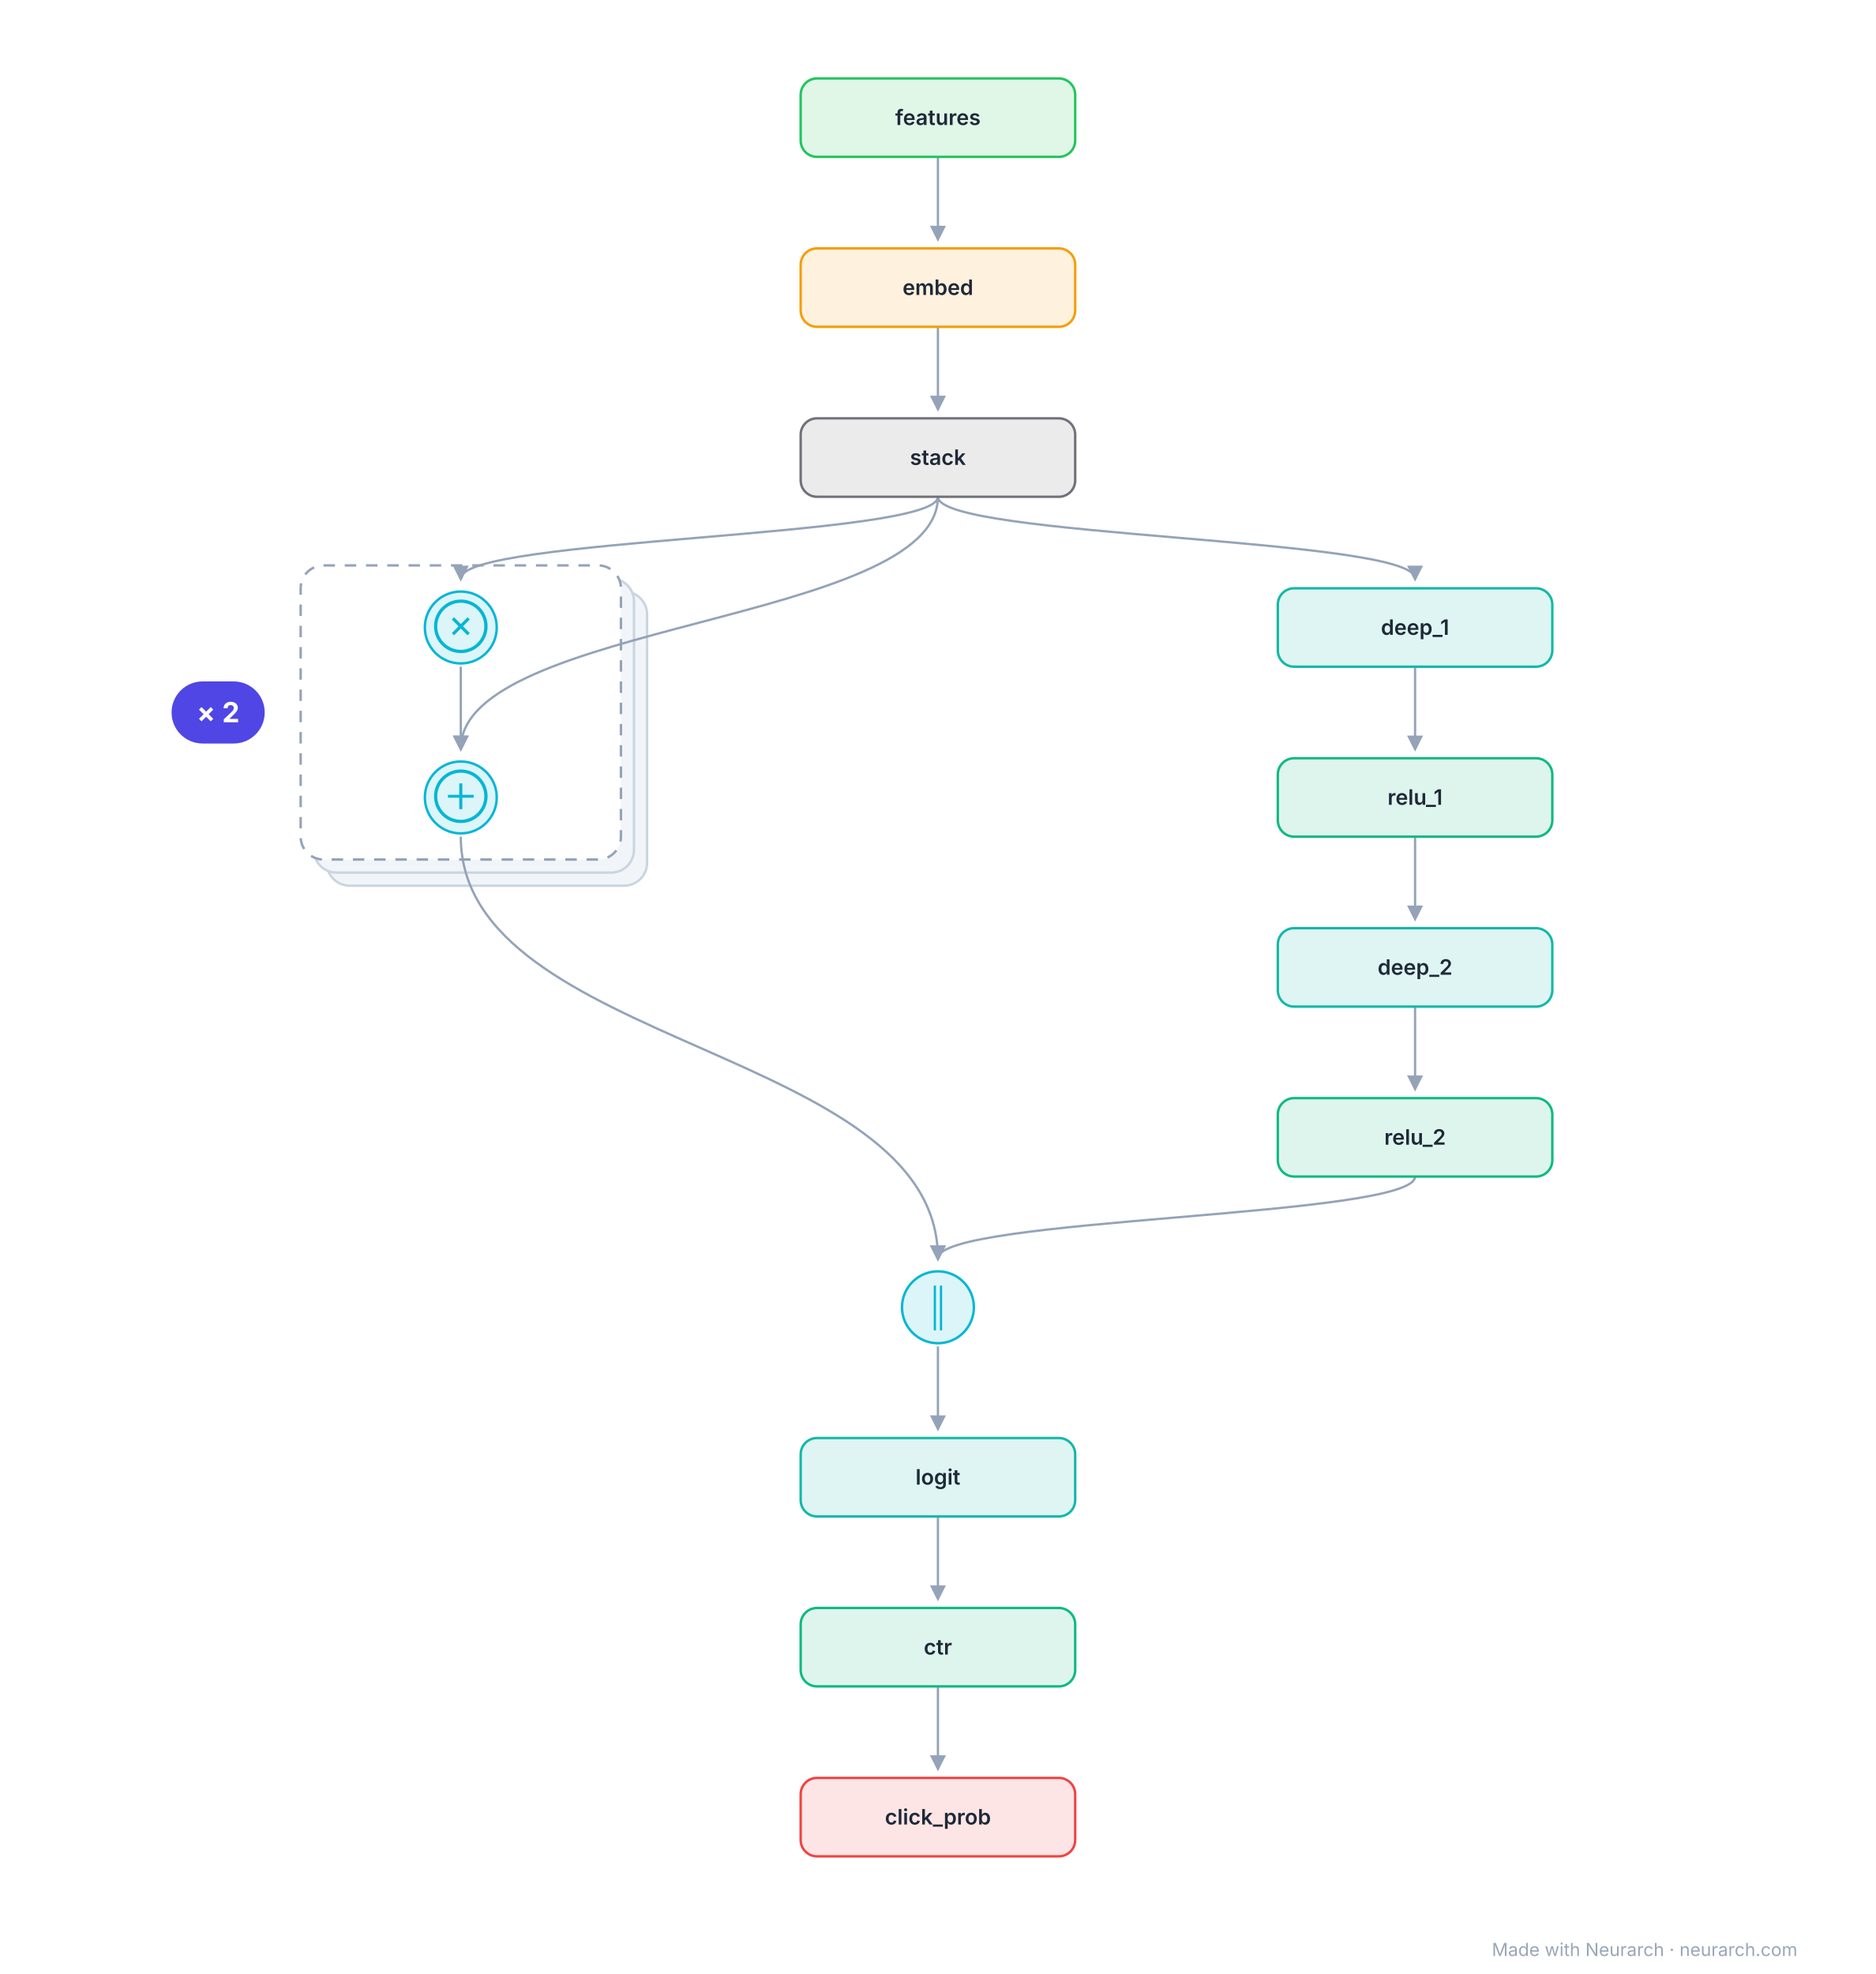
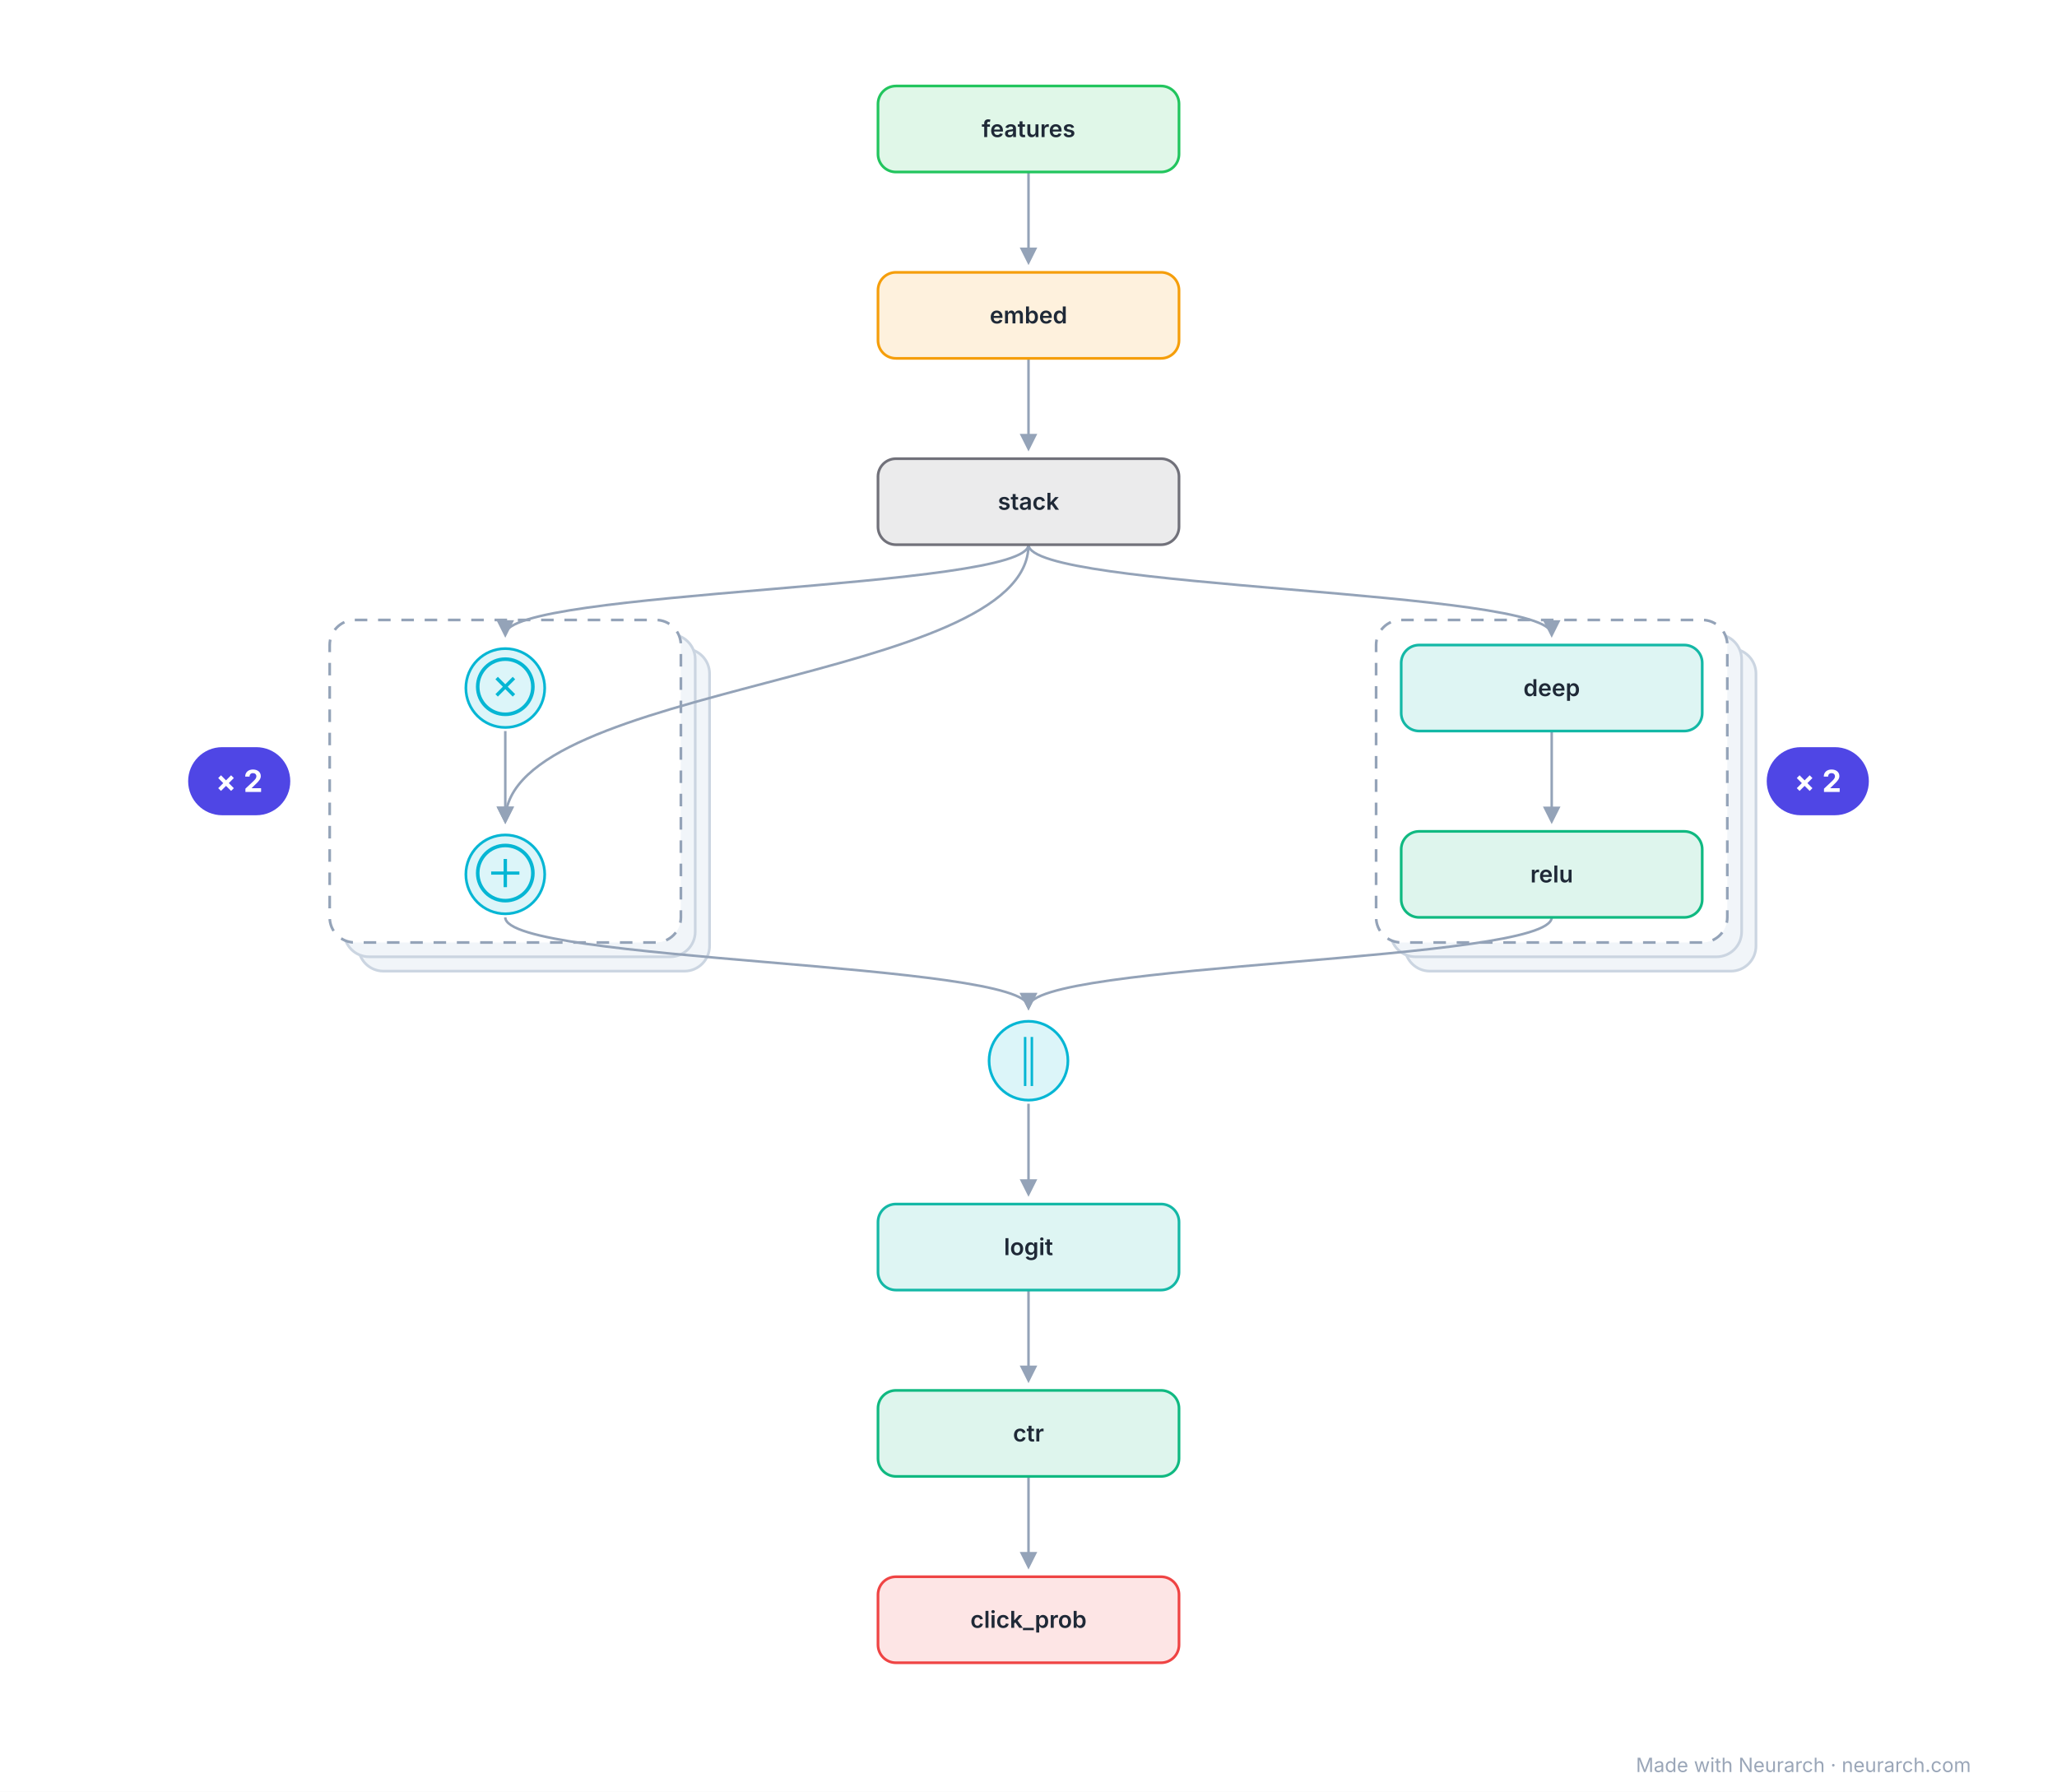
- <svg xmlns="http://www.w3.org/2000/svg" width="1148" height="1208" viewBox="0 0 1148 1208" font-family="-apple-system, 'Segoe UI', Inter, Helvetica, Arial, sans-serif">
+ <svg xmlns="http://www.w3.org/2000/svg" width="1148" height="1000" viewBox="0 0 1148 1000" font-family="-apple-system, 'Segoe UI', Inter, Helvetica, Arial, sans-serif">
  <defs>
    <marker id="arrow" viewBox="0 0 10 10" refX="8" refY="5" markerWidth="7" markerHeight="7" orient="auto-start-reverse">
      <path d="M0,0 L10,5 L0,10 z" fill="#94a3b8" />
    </marker>
  </defs>
-   <rect x="0" y="0" width="1148" height="1208" fill="#ffffff" />
+   <rect x="0" y="0" width="1148" height="1000" fill="#ffffff" />
  <rect x="200.0" y="362.0" width="196.0" height="180.0" rx="14" fill="#f1f5f9" stroke="#cbd5e1" stroke-width="1.5" />
  <rect x="192.0" y="354.0" width="196.0" height="180.0" rx="14" fill="#f1f5f9" stroke="#cbd5e1" stroke-width="1.5" />
  <rect x="184.0" y="346.0" width="196.0" height="180.0" rx="14" fill="#ffffff" stroke="#94a3b8" stroke-width="1.5" stroke-dasharray="7 6" />
  <rect x="105.0" y="417.0" width="57" height="38" rx="19" fill="#4f46e5" />
  <text x="133.5" y="442.0" text-anchor="middle" font-size="17" font-weight="700" fill="#ffffff">× 2</text>
+   <rect x="784.0" y="362.0" width="196.0" height="180.0" rx="14" fill="#f1f5f9" stroke="#cbd5e1" stroke-width="1.5" />
+   <rect x="776.0" y="354.0" width="196.0" height="180.0" rx="14" fill="#f1f5f9" stroke="#cbd5e1" stroke-width="1.5" />
+   <rect x="768.0" y="346.0" width="196.0" height="180.0" rx="14" fill="#ffffff" stroke="#94a3b8" stroke-width="1.5" stroke-dasharray="7 6" />
+   <rect x="986.0" y="417.0" width="57" height="38" rx="19" fill="#4f46e5" />
+   <text x="1014.5" y="442.0" text-anchor="middle" font-size="17" font-weight="700" fill="#ffffff">× 2</text>
  <path d="M574.0,96.0 C574.0,121.0 574.0,121.0 574.0,146.0" fill="none" stroke="#94a3b8" stroke-width="1.4" marker-end="url(#arrow)" />
  <path d="M574.0,200.0 C574.0,225.0 574.0,225.0 574.0,250.0" fill="none" stroke="#94a3b8" stroke-width="1.4" marker-end="url(#arrow)" />
  <path d="M574.0,304.0 C574.0,329.0 282.0,329.0 282.0,354.0" fill="none" stroke="#94a3b8" stroke-width="1.4" marker-end="url(#arrow)" />
  <path d="M282.0,408.0 C282.0,433.0 282.0,433.0 282.0,458.0" fill="none" stroke="#94a3b8" stroke-width="1.4" marker-end="url(#arrow)" />
  <path d="M574.0,304.0 C574.0,381.0 282.0,381.0 282.0,458.0" fill="none" stroke="#94a3b8" stroke-width="1.4" marker-end="url(#arrow)" />
  <path d="M574.0,304.0 C574.0,329.0 866.0,329.0 866.0,354.0" fill="none" stroke="#94a3b8" stroke-width="1.4" marker-end="url(#arrow)" />
  <path d="M866.0,408.0 C866.0,433.0 866.0,433.0 866.0,458.0" fill="none" stroke="#94a3b8" stroke-width="1.4" marker-end="url(#arrow)" />
-   <path d="M866.0,512.0 C866.0,537.0 866.0,537.0 866.0,562.0" fill="none" stroke="#94a3b8" stroke-width="1.4" marker-end="url(#arrow)" />
-   <path d="M866.0,616.0 C866.0,641.0 866.0,641.0 866.0,666.0" fill="none" stroke="#94a3b8" stroke-width="1.4" marker-end="url(#arrow)" />
-   <path d="M866.0,720.0 C866.0,745.0 574.0,745.0 574.0,770.0" fill="none" stroke="#94a3b8" stroke-width="1.4" marker-end="url(#arrow)" />
+   <path d="M574.0,616.0 C574.0,641.0 574.0,641.0 574.0,666.0" fill="none" stroke="#94a3b8" stroke-width="1.4" marker-end="url(#arrow)" />
+   <path d="M574.0,720.0 C574.0,745.0 574.0,745.0 574.0,770.0" fill="none" stroke="#94a3b8" stroke-width="1.4" marker-end="url(#arrow)" />
  <path d="M574.0,824.0 C574.0,849.0 574.0,849.0 574.0,874.0" fill="none" stroke="#94a3b8" stroke-width="1.4" marker-end="url(#arrow)" />
-   <path d="M574.0,928.0 C574.0,953.0 574.0,953.0 574.0,978.0" fill="none" stroke="#94a3b8" stroke-width="1.4" marker-end="url(#arrow)" />
-   <path d="M574.0,1032.0 C574.0,1057.0 574.0,1057.0 574.0,1082.0" fill="none" stroke="#94a3b8" stroke-width="1.4" marker-end="url(#arrow)" />
-   <path d="M282.0,512.0 C282.0,641.0 574.0,641.0 574.0,770.0" fill="none" stroke="#94a3b8" stroke-width="1.4" marker-end="url(#arrow)" />
+   <path d="M282.0,512.0 C282.0,537.0 574.0,537.0 574.0,562.0" fill="none" stroke="#94a3b8" stroke-width="1.4" marker-end="url(#arrow)" />
+   <path d="M866.0,512.0 C866.0,537.0 574.0,537.0 574.0,562.0" fill="none" stroke="#94a3b8" stroke-width="1.4" marker-end="url(#arrow)" />
  <rect x="490.0" y="48.0" width="168" height="48" rx="10" fill="rgb(224, 247, 232)" stroke="#22c55e" stroke-width="1.5" />
  <text x="574.0" y="76.5" text-anchor="middle" font-size="13" font-weight="600" fill="#1f2937">features</text>
  <rect x="490.0" y="152.0" width="168" height="48" rx="10" fill="rgb(254, 241, 221)" stroke="#f59e0b" stroke-width="1.5" />
  <text x="574.0" y="180.5" text-anchor="middle" font-size="13" font-weight="600" fill="#1f2937">embed</text>
  <rect x="490.0" y="256.0" width="168" height="48" rx="10" fill="rgb(235, 235, 236)" stroke="#71717a" stroke-width="1.5" />
  <text x="574.0" y="284.5" text-anchor="middle" font-size="13" font-weight="600" fill="#1f2937">stack</text>
  <circle cx="282.0" cy="384.0" r="22" fill="rgb(220, 245, 249)" stroke="#06b6d4" stroke-width="1.5" />
  <text x="282.0" y="392.0" text-anchor="middle" font-size="24" fill="#06b6d4">⊗</text>
  <circle cx="282.0" cy="488.0" r="22" fill="rgb(220, 245, 249)" stroke="#06b6d4" stroke-width="1.5" />
  <text x="282.0" y="496.0" text-anchor="middle" font-size="24" fill="#06b6d4">⊕</text>
  <rect x="782.0" y="360.0" width="168" height="48" rx="10" fill="rgb(222, 245, 243)" stroke="#14b8a6" stroke-width="1.5" />
-   <text x="866.0" y="388.5" text-anchor="middle" font-size="13" font-weight="600" fill="#1f2937">deep_1</text>
+   <text x="866.0" y="388.5" text-anchor="middle" font-size="13" font-weight="600" fill="#1f2937">deep</text>
  <rect x="782.0" y="464.0" width="168" height="48" rx="10" fill="rgb(222, 245, 237)" stroke="#10b981" stroke-width="1.5" />
-   <text x="866.0" y="492.5" text-anchor="middle" font-size="13" font-weight="600" fill="#1f2937">relu_1</text>
-   <rect x="782.0" y="568.0" width="168" height="48" rx="10" fill="rgb(222, 245, 243)" stroke="#14b8a6" stroke-width="1.5" />
-   <text x="866.0" y="596.5" text-anchor="middle" font-size="13" font-weight="600" fill="#1f2937">deep_2</text>
-   <rect x="782.0" y="672.0" width="168" height="48" rx="10" fill="rgb(222, 245, 237)" stroke="#10b981" stroke-width="1.5" />
-   <text x="866.0" y="700.5" text-anchor="middle" font-size="13" font-weight="600" fill="#1f2937">relu_2</text>
-   <circle cx="574.0" cy="800.0" r="22" fill="rgb(220, 245, 249)" stroke="#06b6d4" stroke-width="1.5" />
-   <text x="574.0" y="808.0" text-anchor="middle" font-size="24" fill="#06b6d4">∥</text>
-   <rect x="490.0" y="880.0" width="168" height="48" rx="10" fill="rgb(222, 245, 243)" stroke="#14b8a6" stroke-width="1.5" />
-   <text x="574.0" y="908.5" text-anchor="middle" font-size="13" font-weight="600" fill="#1f2937">logit</text>
-   <rect x="490.0" y="984.0" width="168" height="48" rx="10" fill="rgb(222, 245, 237)" stroke="#10b981" stroke-width="1.5" />
-   <text x="574.0" y="1012.5" text-anchor="middle" font-size="13" font-weight="600" fill="#1f2937">ctr</text>
-   <rect x="490.0" y="1088.0" width="168" height="48" rx="10" fill="rgb(253, 229, 229)" stroke="#ef4444" stroke-width="1.5" />
-   <text x="574.0" y="1116.5" text-anchor="middle" font-size="13" font-weight="600" fill="#1f2937">click_prob</text>
-   <text x="1100.0" y="1197.0" text-anchor="end" font-size="11" fill="#9aa6b8">Made with Neurarch · neurarch.com</text>
+   <text x="866.0" y="492.5" text-anchor="middle" font-size="13" font-weight="600" fill="#1f2937">relu</text>
+   <circle cx="574.0" cy="592.0" r="22" fill="rgb(220, 245, 249)" stroke="#06b6d4" stroke-width="1.5" />
+   <text x="574.0" y="600.0" text-anchor="middle" font-size="24" fill="#06b6d4">∥</text>
+   <rect x="490.0" y="672.0" width="168" height="48" rx="10" fill="rgb(222, 245, 243)" stroke="#14b8a6" stroke-width="1.5" />
+   <text x="574.0" y="700.5" text-anchor="middle" font-size="13" font-weight="600" fill="#1f2937">logit</text>
+   <rect x="490.0" y="776.0" width="168" height="48" rx="10" fill="rgb(222, 245, 237)" stroke="#10b981" stroke-width="1.5" />
+   <text x="574.0" y="804.5" text-anchor="middle" font-size="13" font-weight="600" fill="#1f2937">ctr</text>
+   <rect x="490.0" y="880.0" width="168" height="48" rx="10" fill="rgb(253, 229, 229)" stroke="#ef4444" stroke-width="1.5" />
+   <text x="574.0" y="908.5" text-anchor="middle" font-size="13" font-weight="600" fill="#1f2937">click_prob</text>
+   <text x="1100.0" y="989.0" text-anchor="end" font-size="11" fill="#9aa6b8">Made with Neurarch · neurarch.com</text>
</svg>
